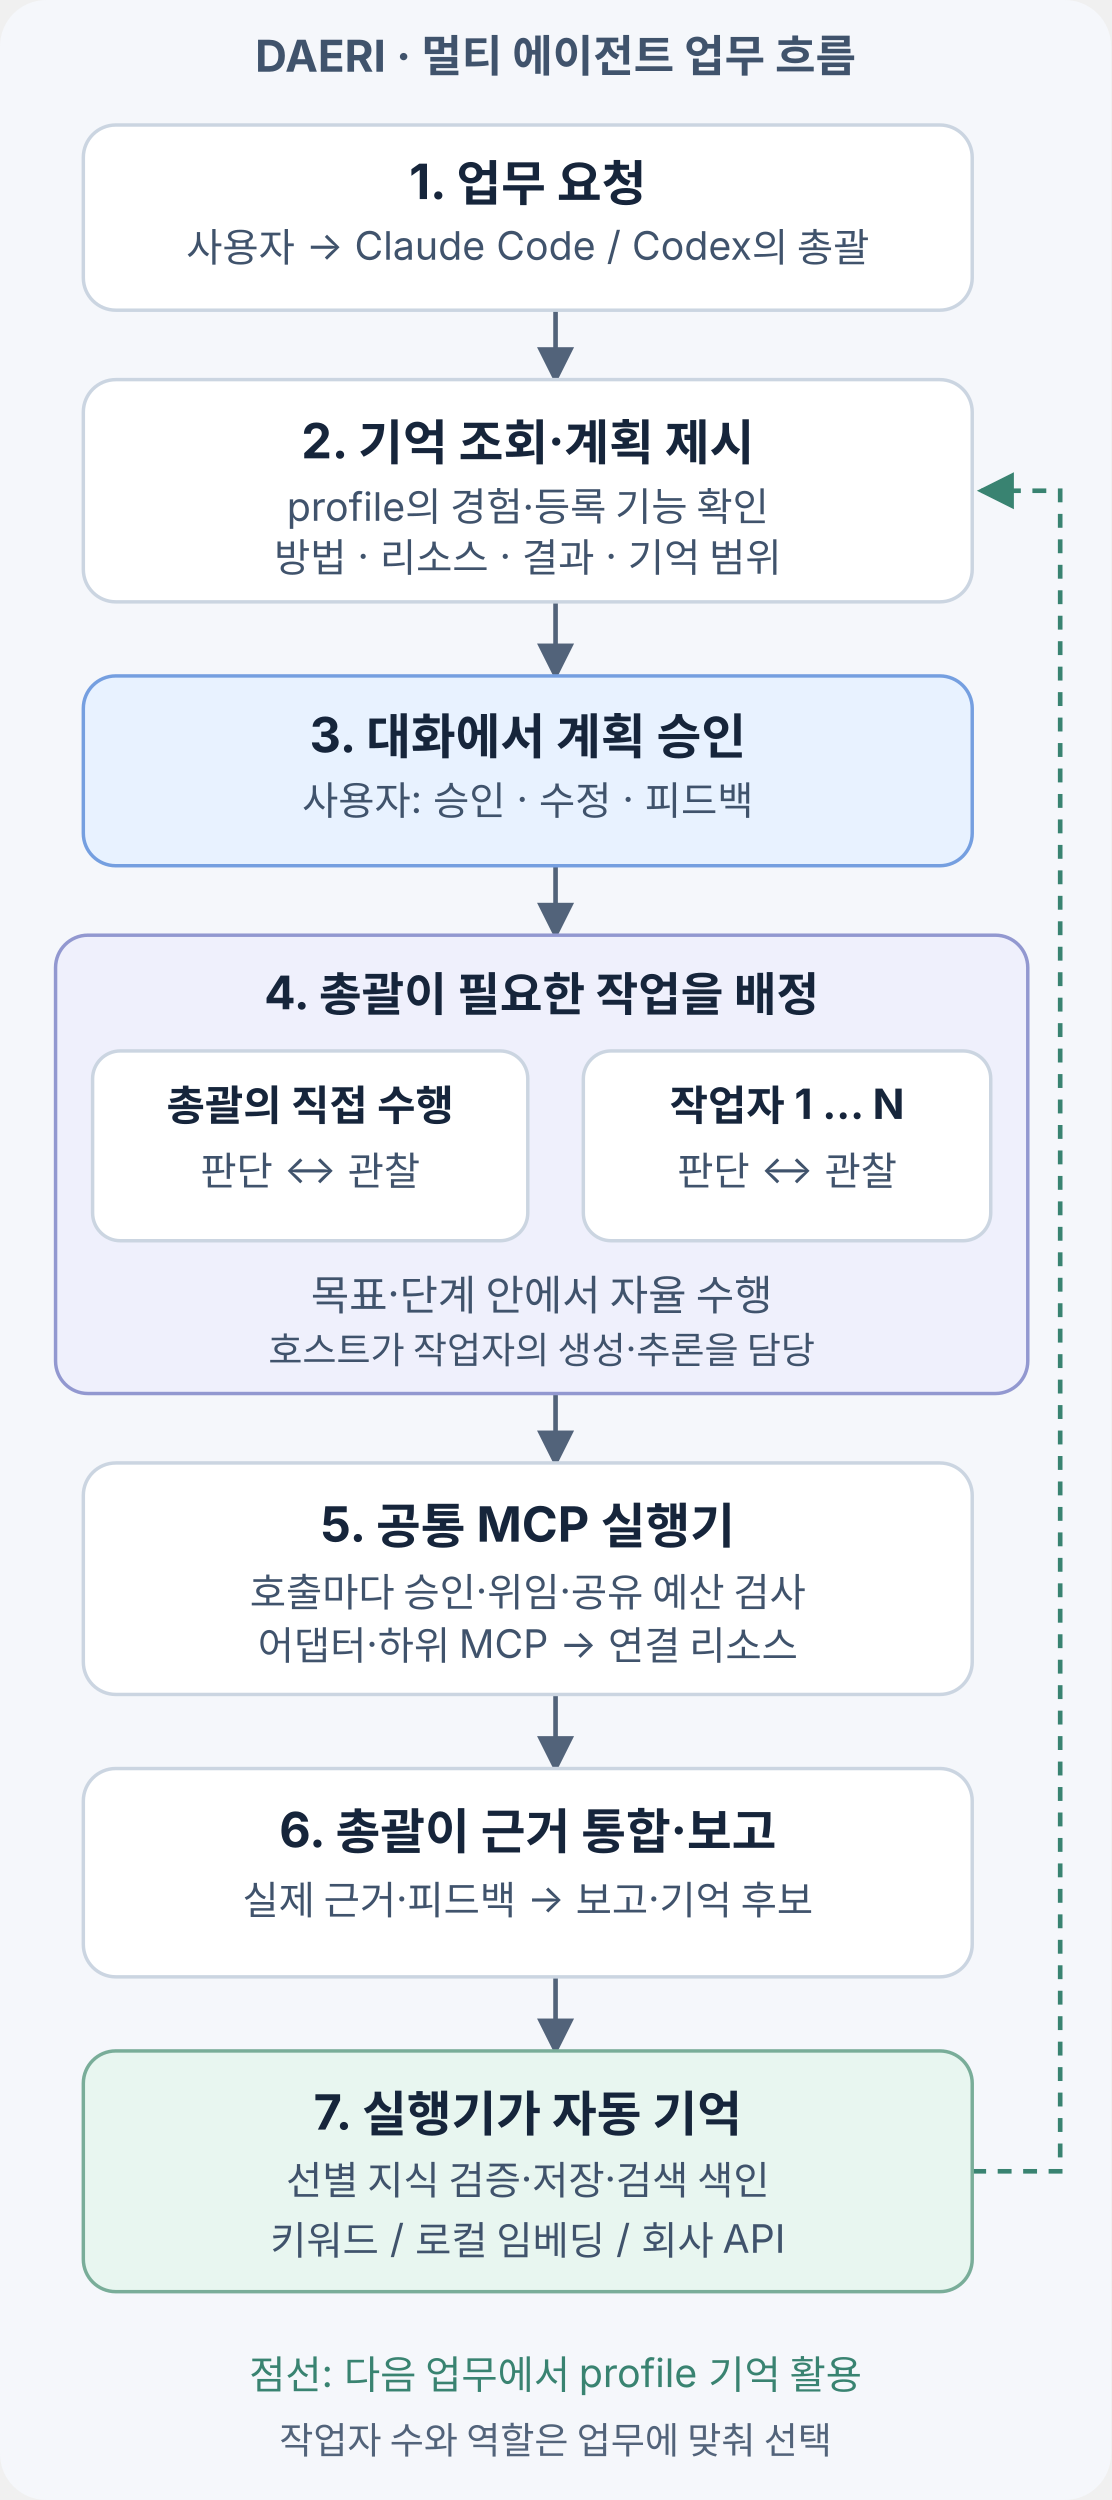
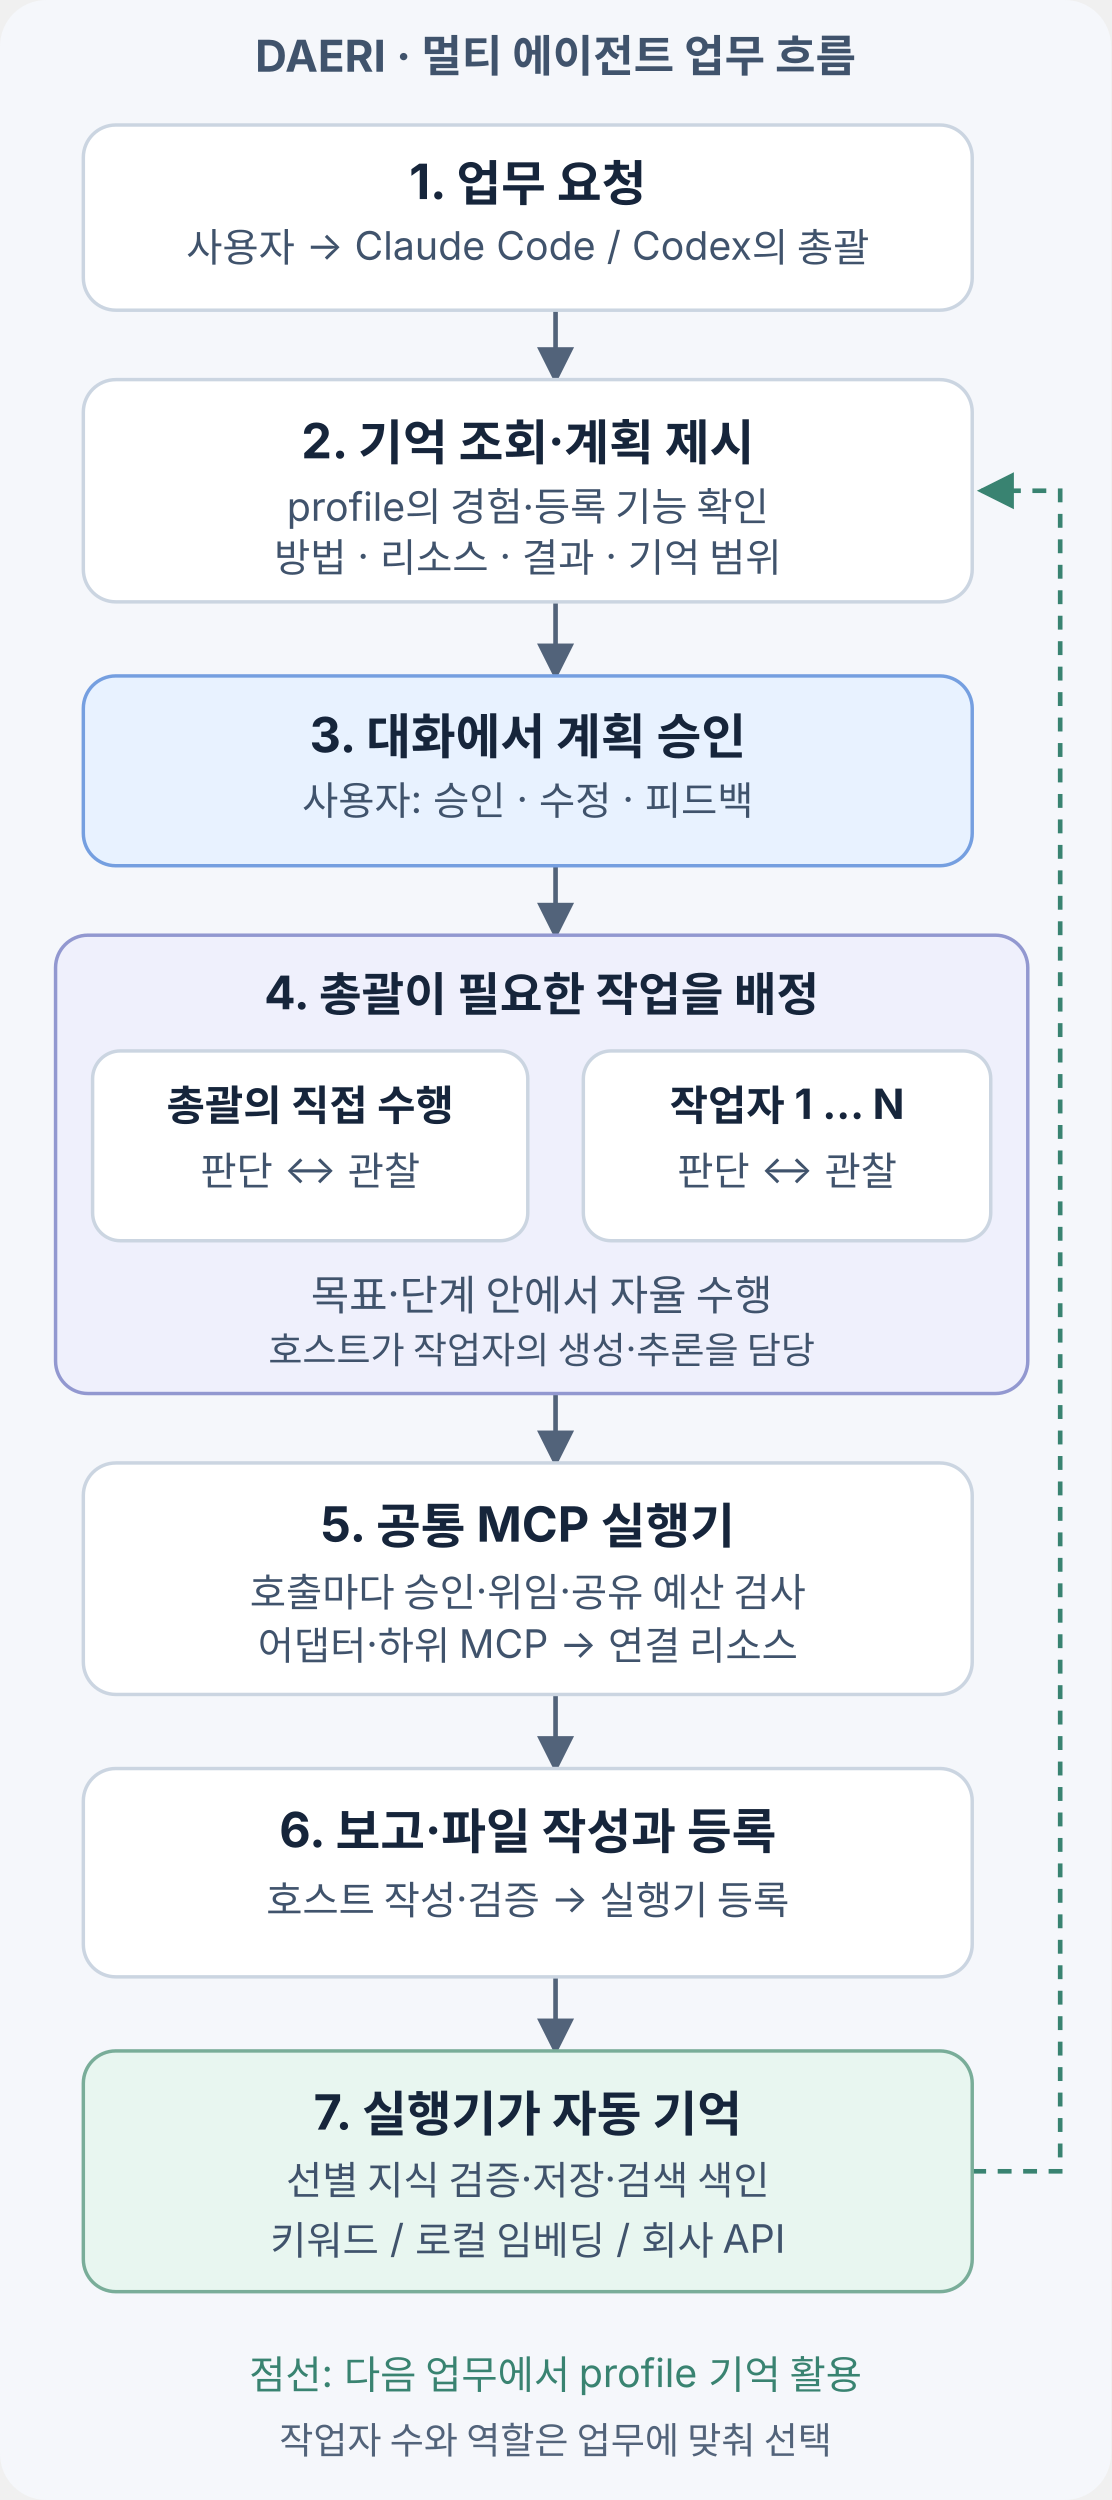
<svg xmlns="http://www.w3.org/2000/svg" width="480" height="1080" viewBox="0 0 480 1080" role="img" aria-labelledby="title description">
  <defs>
    <marker id="arrow" markerWidth="8" markerHeight="8" refX="7" refY="4" orient="auto">
      <path d="M0 0 L8 4 L0 8 Z" fill="#52637a" />
    </marker>
    <marker id="memory-arrow" markerWidth="8" markerHeight="8" refX="7" refY="4" orient="auto">
      <path d="M0 0 L8 4 L0 8 Z" fill="#398371" />
    </marker>
  </defs>
  <rect width="480" height="1080" rx="20" fill="#f5f7fb" />
  <g fill="none" stroke="#52637a" stroke-width="2" marker-end="url(#arrow)">
    <path d="M240 134 V164" />
    <path d="M240 260 V292" />
    <path d="M240 374 V404" />
    <path d="M240 602 V632" />
    <path d="M240 732 V764" />
    <path d="M240 854 V886" />
  </g>
  <path d="M420 938 H458 V212 H424" fill="none" stroke="#398371" stroke-width="2" stroke-dasharray="6 5" marker-end="url(#memory-arrow)" />
  <g font-family="-apple-system, BlinkMacSystemFont, 'Apple SD Gothic Neo', 'Malgun Gothic', 'Noto Sans KR', sans-serif" text-anchor="middle">
    <text x="240" y="31" fill="#40536c" font-size="19" font-weight="700">DAERI · 멀티 에이전트 업무 흐름</text>
    <g fill="#ffffff" stroke="#cbd5e1" stroke-width="1.5">
      <rect x="36" y="54" width="384" height="80" rx="14" />
      <rect x="36" y="164" width="384" height="96" rx="14" />
      <rect x="36" y="292" width="384" height="82" rx="14" fill="#e8f2ff" stroke="#759fe0" />
      <rect x="24" y="404" width="420" height="198" rx="14" fill="#eff0fc" stroke="#9298d0" />
      <rect x="40" y="454" width="188" height="82" rx="12" />
      <rect x="252" y="454" width="176" height="82" rx="12" />
      <rect x="36" y="632" width="384" height="100" rx="14" />
      <rect x="36" y="764" width="384" height="90" rx="14" />
      <rect x="36" y="886" width="384" height="104" rx="14" fill="#e8f6f0" stroke="#79ad99" />
    </g>
    <g fill="#16253b" font-size="21" font-weight="700">
      <text x="228" y="86">1. 업무 요청</text>
      <text x="228" y="198">2. 기억 조회·계획 제시</text>
      <text x="228" y="325">3. 대화에서 계획 승인</text>
      <text x="234" y="436" font-size="20">4. 총괄이 필요한 작업을 배정</text>
      <text x="134" y="484" font-size="18">총괄의 직접 수행</text>
      <text x="340" y="484" font-size="18">작업자 1 … N</text>
      <text x="228" y="666">5. 공통 MCP 실행기</text>
-       <text x="228" y="798">6. 총괄이 근거 통합·보고</text>
+       <text x="228" y="798">6. 보고·파일 작성과 등록</text>
      <text x="228" y="920">7. 실행기가 자동 기억</text>
    </g>
    <g fill="#40536c" font-size="17">
      <text x="228" y="113">사용자 → Claude Code / Codex의 총괄</text>
      <text x="228" y="225">profile의 경험·등록 기능 확인</text>
      <text x="228" y="247">방법 · 리소스 · 결과 · 기억 범위</text>
      <text x="228" y="352">사용자: 승인 · 수정 · 피드백</text>
      <text x="134" y="512">판단 ↔ 관찰</text>
      <text x="340" y="512">판단 ↔ 관찰</text>
      <text x="234" y="566" font-size="18">목표·단계 안에서 자율 수행</text>
      <text x="234" y="589" font-size="16">호스트가 작업자의 생성·추론을 담당</text>
      <text x="228" y="694">호출마다 승인·위임·공유 예산 검사</text>
      <text x="228" y="717">어댑터·하위 MCP → 연결 리소스</text>
-       <text x="228" y="827">실제 근거·피드백 → 보고·기억 후보</text>
+       <text x="228" y="827">호스트 작성·검증 → 실행기 등록</text>
      <text x="228" y="948">선별 지식 검증·저장·검색 색인</text>
      <text x="228" y="974">키워드 / 로컬 임베딩 / 회사 API</text>
    </g>
    <text x="240" y="1032" fill="#398371" font-size="17">점선: 다음 업무에서 profile 기억 활용</text>
    <text x="240" y="1060" fill="#52637a" font-size="16">작업자 수와 역할은 업무에 맞춰 선택</text>
  </g>
</svg>
